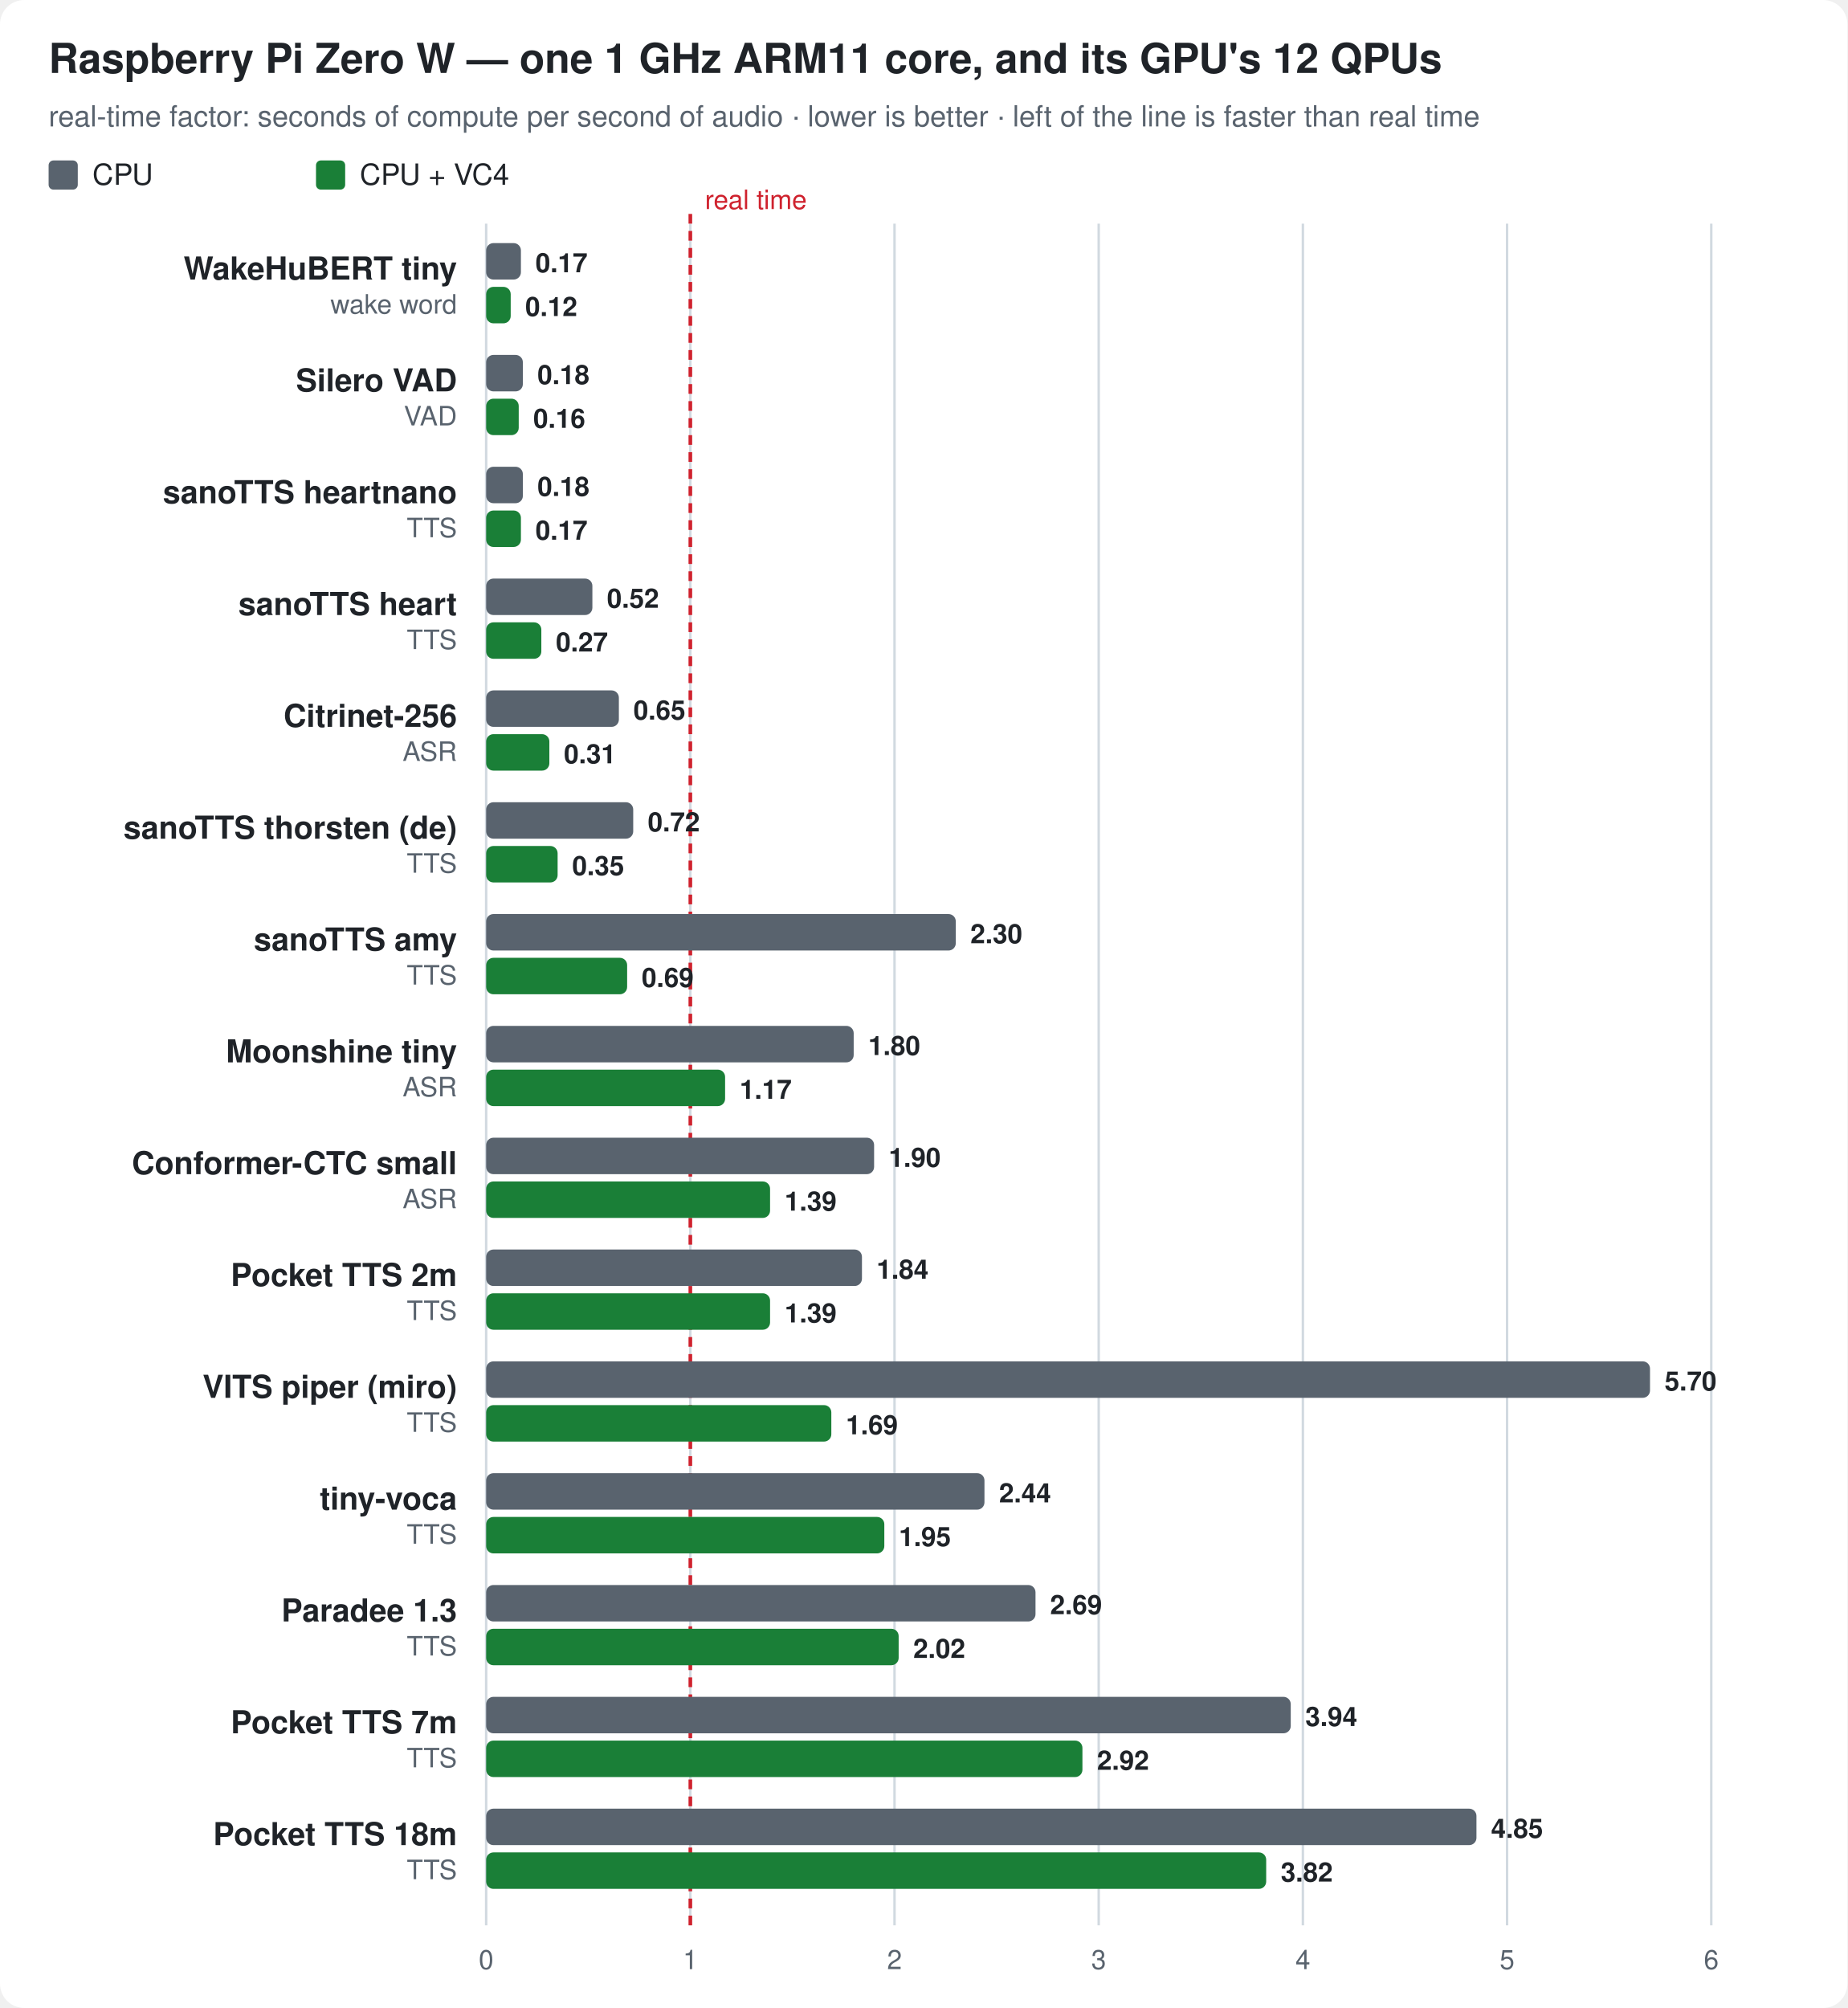
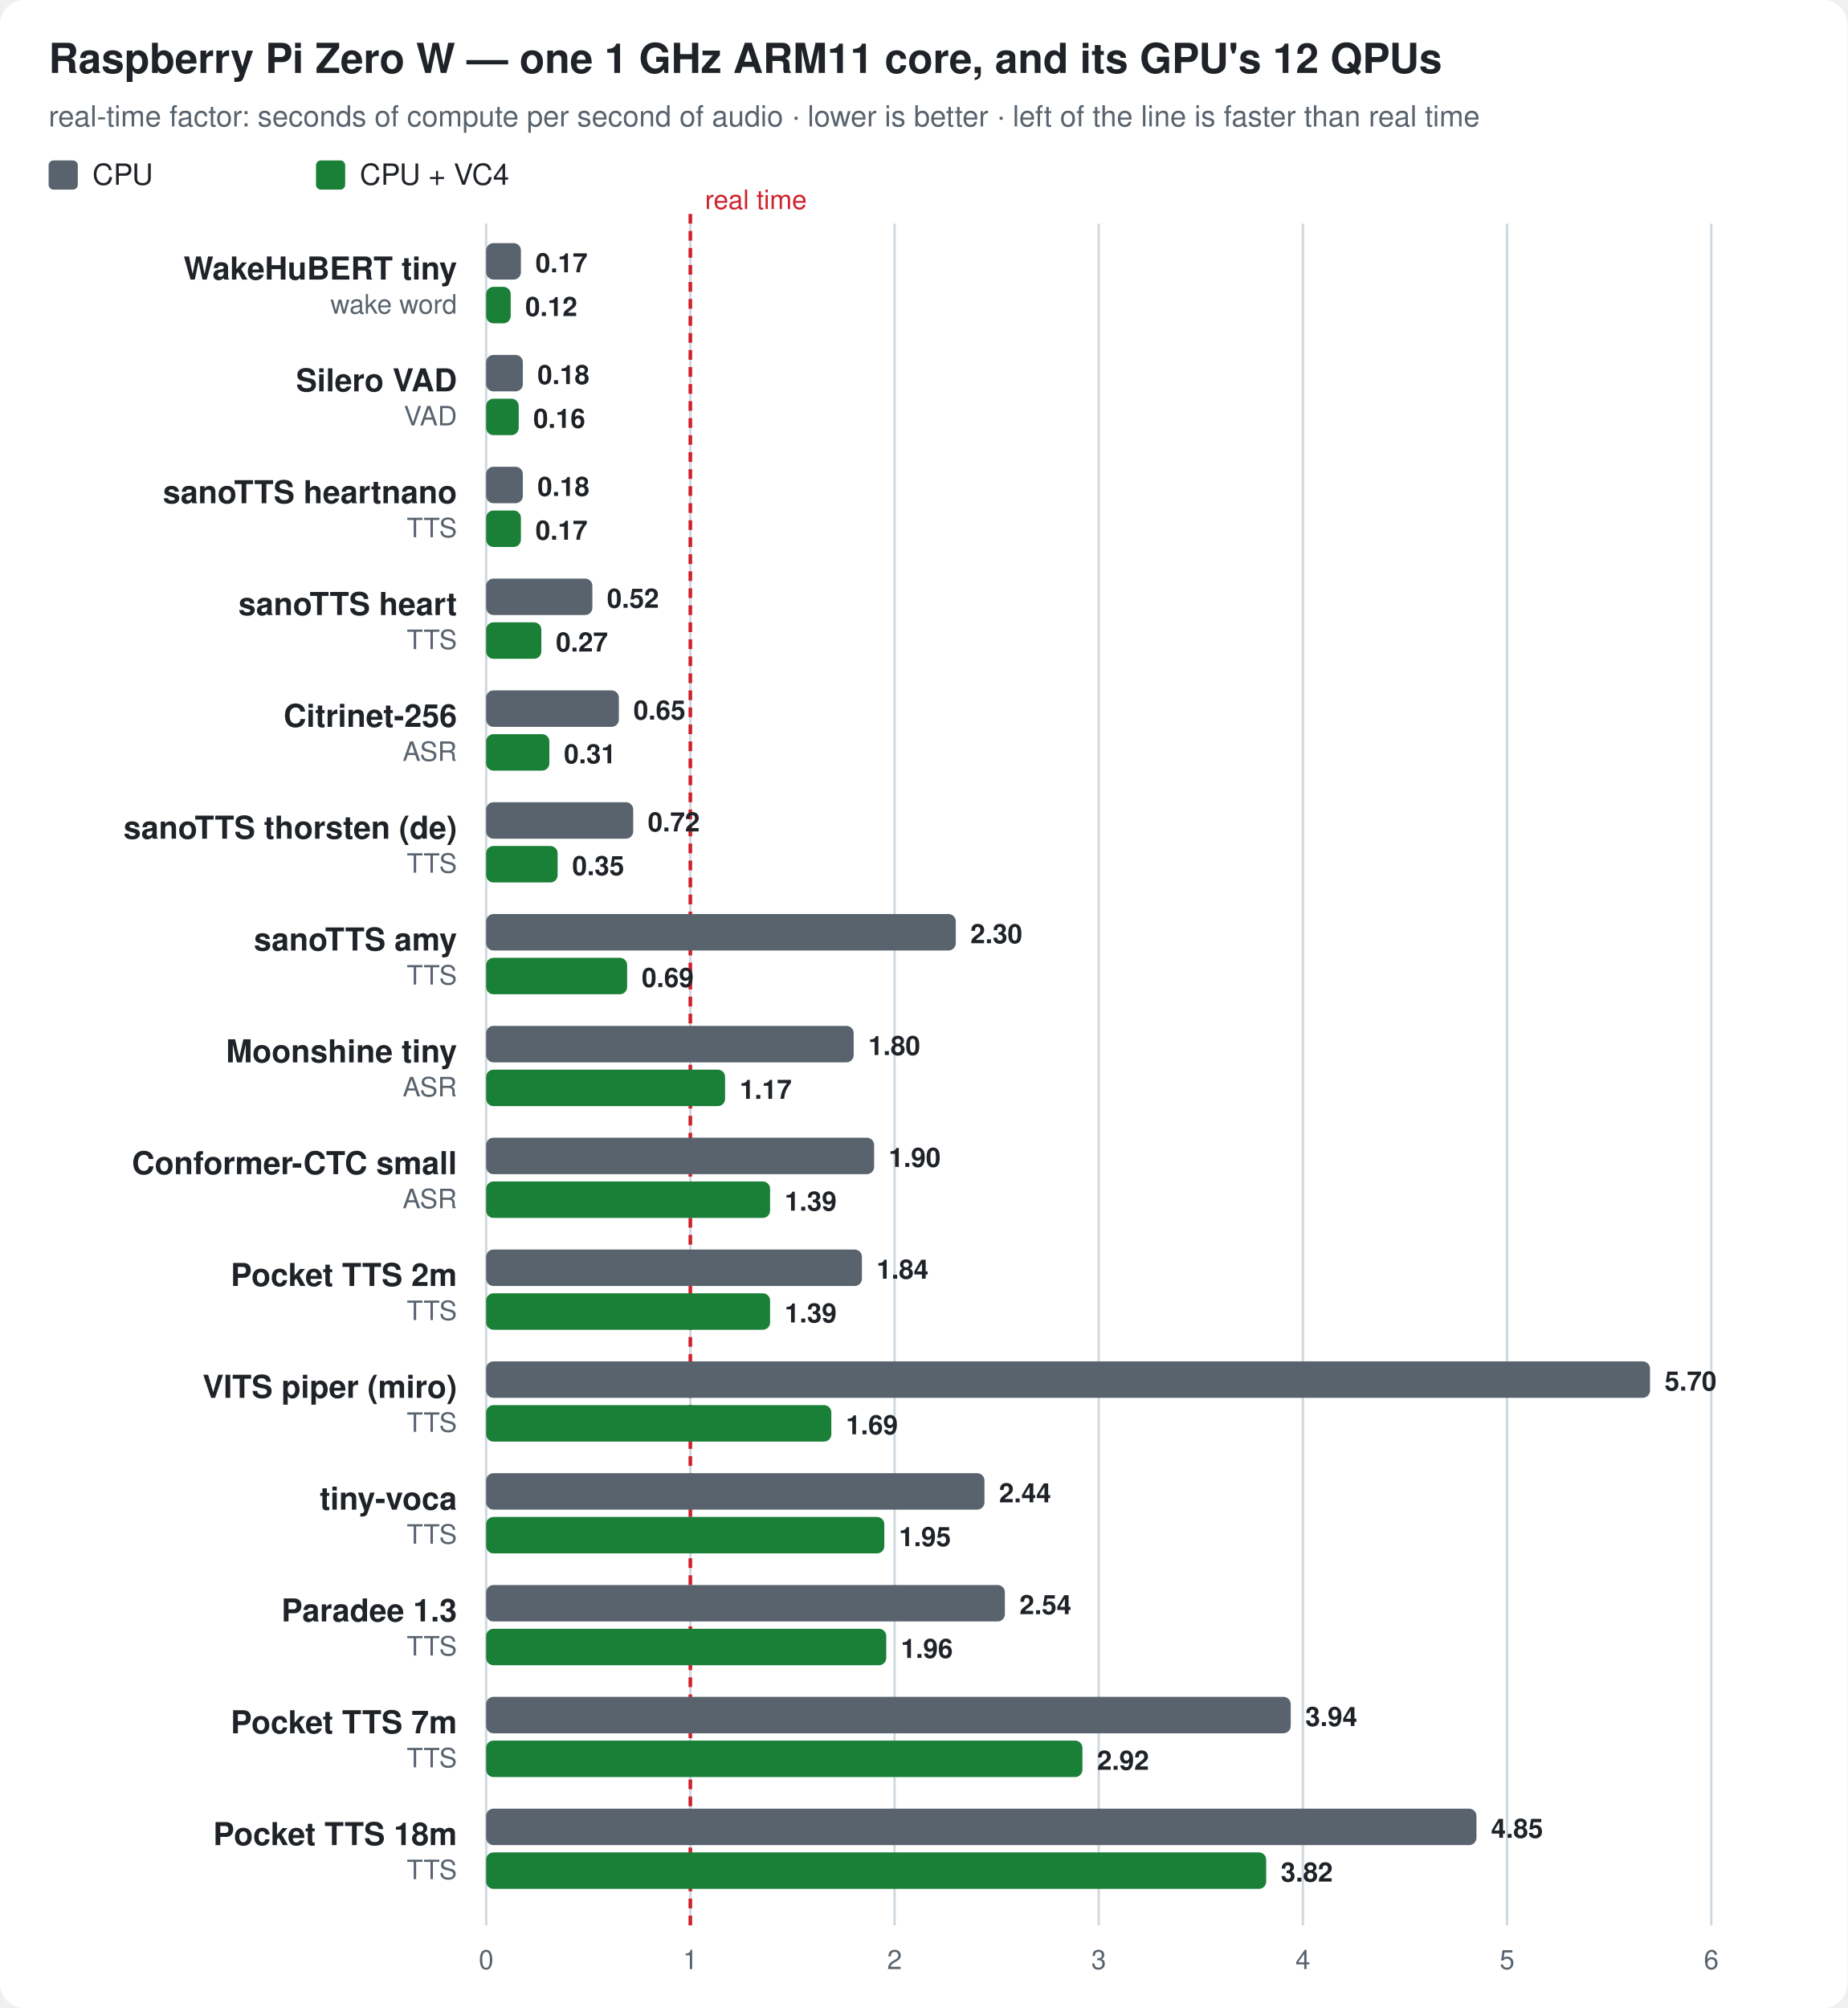
<svg xmlns="http://www.w3.org/2000/svg" width="760" height="826" viewBox="0 0 760 826">
  <rect width="760" height="826" rx="10" fill="#ffffff" />
  <text x="20.0" y="30.0" fill="#1f2328" font-size="17" text-anchor="start" font-weight="600" font-family="-apple-system,BlinkMacSystemFont,'Segoe UI',Helvetica,Arial,sans-serif">Raspberry Pi Zero W — one 1 GHz ARM11 core, and its GPU's 12 QPUs</text>
  <text x="20.0" y="52.0" fill="#59636e" font-size="12" text-anchor="start" font-weight="normal" font-family="-apple-system,BlinkMacSystemFont,'Segoe UI',Helvetica,Arial,sans-serif">real-time factor: seconds of compute per second of audio · lower is better · left of the line is faster than real time</text>
  <rect x="20" y="66" width="12" height="12" rx="2" fill="#59636e" />
  <text x="38.0" y="76.0" fill="#1f2328" font-size="12" text-anchor="start" font-weight="normal" font-family="-apple-system,BlinkMacSystemFont,'Segoe UI',Helvetica,Arial,sans-serif">CPU</text>
  <rect x="130" y="66" width="12" height="12" rx="2" fill="#1a7f37" />
  <text x="148.0" y="76.0" fill="#1f2328" font-size="12" text-anchor="start" font-weight="normal" font-family="-apple-system,BlinkMacSystemFont,'Segoe UI',Helvetica,Arial,sans-serif">CPU + VC4</text>
  <line x1="200.0" y1="92" x2="200.0" y2="792" stroke="#d1d9e0" stroke-width="1" />
  <text x="200.0" y="810.0" fill="#59636e" font-size="11" text-anchor="middle" font-weight="normal" font-family="-apple-system,BlinkMacSystemFont,'Segoe UI',Helvetica,Arial,sans-serif">0</text>
  <line x1="284.0" y1="92" x2="284.0" y2="792" stroke="#d1d9e0" stroke-width="1" />
  <text x="284.0" y="810.0" fill="#59636e" font-size="11" text-anchor="middle" font-weight="normal" font-family="-apple-system,BlinkMacSystemFont,'Segoe UI',Helvetica,Arial,sans-serif">1</text>
  <line x1="368.0" y1="92" x2="368.0" y2="792" stroke="#d1d9e0" stroke-width="1" />
  <text x="368.0" y="810.0" fill="#59636e" font-size="11" text-anchor="middle" font-weight="normal" font-family="-apple-system,BlinkMacSystemFont,'Segoe UI',Helvetica,Arial,sans-serif">2</text>
  <line x1="452.0" y1="92" x2="452.0" y2="792" stroke="#d1d9e0" stroke-width="1" />
  <text x="452.0" y="810.0" fill="#59636e" font-size="11" text-anchor="middle" font-weight="normal" font-family="-apple-system,BlinkMacSystemFont,'Segoe UI',Helvetica,Arial,sans-serif">3</text>
  <line x1="536.0" y1="92" x2="536.0" y2="792" stroke="#d1d9e0" stroke-width="1" />
  <text x="536.0" y="810.0" fill="#59636e" font-size="11" text-anchor="middle" font-weight="normal" font-family="-apple-system,BlinkMacSystemFont,'Segoe UI',Helvetica,Arial,sans-serif">4</text>
  <line x1="620.0" y1="92" x2="620.0" y2="792" stroke="#d1d9e0" stroke-width="1" />
  <text x="620.0" y="810.0" fill="#59636e" font-size="11" text-anchor="middle" font-weight="normal" font-family="-apple-system,BlinkMacSystemFont,'Segoe UI',Helvetica,Arial,sans-serif">5</text>
  <line x1="704.0" y1="92" x2="704.0" y2="792" stroke="#d1d9e0" stroke-width="1" />
  <text x="704.0" y="810.0" fill="#59636e" font-size="11" text-anchor="middle" font-weight="normal" font-family="-apple-system,BlinkMacSystemFont,'Segoe UI',Helvetica,Arial,sans-serif">6</text>
  <line x1="284.0" y1="88" x2="284.0" y2="792" stroke="#cf222e" stroke-width="1.5" stroke-dasharray="4 3" />
  <text x="290.0" y="86.0" fill="#cf222e" font-size="11" text-anchor="start" font-weight="normal" font-family="-apple-system,BlinkMacSystemFont,'Segoe UI',Helvetica,Arial,sans-serif">real time</text>
  <rect x="200" y="100.0" width="14.3" height="15" rx="3" fill="#59636e" />
  <text x="220.3" y="112.0" fill="#1f2328" font-size="11" text-anchor="start" font-weight="600" font-family="-apple-system,BlinkMacSystemFont,'Segoe UI',Helvetica,Arial,sans-serif">0.17</text>
  <rect x="200" y="118.0" width="10.1" height="15" rx="3" fill="#1a7f37" />
  <text x="216.1" y="130.0" fill="#1f2328" font-size="11" text-anchor="start" font-weight="600" font-family="-apple-system,BlinkMacSystemFont,'Segoe UI',Helvetica,Arial,sans-serif">0.12</text>
  <text x="188.0" y="115.0" fill="#1f2328" font-size="13" text-anchor="end" font-weight="600" font-family="-apple-system,BlinkMacSystemFont,'Segoe UI',Helvetica,Arial,sans-serif">WakeHuBERT tiny</text>
  <text x="188.0" y="129.0" fill="#59636e" font-size="11" text-anchor="end" font-weight="normal" font-family="-apple-system,BlinkMacSystemFont,'Segoe UI',Helvetica,Arial,sans-serif">wake word</text>
  <rect x="200" y="146.0" width="15.1" height="15" rx="3" fill="#59636e" />
  <text x="221.1" y="158.0" fill="#1f2328" font-size="11" text-anchor="start" font-weight="600" font-family="-apple-system,BlinkMacSystemFont,'Segoe UI',Helvetica,Arial,sans-serif">0.18</text>
  <rect x="200" y="164.0" width="13.4" height="15" rx="3" fill="#1a7f37" />
  <text x="219.4" y="176.0" fill="#1f2328" font-size="11" text-anchor="start" font-weight="600" font-family="-apple-system,BlinkMacSystemFont,'Segoe UI',Helvetica,Arial,sans-serif">0.16</text>
  <text x="188.0" y="161.0" fill="#1f2328" font-size="13" text-anchor="end" font-weight="600" font-family="-apple-system,BlinkMacSystemFont,'Segoe UI',Helvetica,Arial,sans-serif">Silero VAD</text>
  <text x="188.0" y="175.0" fill="#59636e" font-size="11" text-anchor="end" font-weight="normal" font-family="-apple-system,BlinkMacSystemFont,'Segoe UI',Helvetica,Arial,sans-serif">VAD</text>
  <rect x="200" y="192.0" width="15.1" height="15" rx="3" fill="#59636e" />
  <text x="221.1" y="204.0" fill="#1f2328" font-size="11" text-anchor="start" font-weight="600" font-family="-apple-system,BlinkMacSystemFont,'Segoe UI',Helvetica,Arial,sans-serif">0.18</text>
  <rect x="200" y="210.0" width="14.3" height="15" rx="3" fill="#1a7f37" />
  <text x="220.3" y="222.0" fill="#1f2328" font-size="11" text-anchor="start" font-weight="600" font-family="-apple-system,BlinkMacSystemFont,'Segoe UI',Helvetica,Arial,sans-serif">0.17</text>
  <text x="188.0" y="207.0" fill="#1f2328" font-size="13" text-anchor="end" font-weight="600" font-family="-apple-system,BlinkMacSystemFont,'Segoe UI',Helvetica,Arial,sans-serif">sanoTTS heartnano</text>
  <text x="188.0" y="221.0" fill="#59636e" font-size="11" text-anchor="end" font-weight="normal" font-family="-apple-system,BlinkMacSystemFont,'Segoe UI',Helvetica,Arial,sans-serif">TTS</text>
  <rect x="200" y="238.0" width="43.7" height="15" rx="3" fill="#59636e" />
  <text x="249.7" y="250.0" fill="#1f2328" font-size="11" text-anchor="start" font-weight="600" font-family="-apple-system,BlinkMacSystemFont,'Segoe UI',Helvetica,Arial,sans-serif">0.52</text>
  <rect x="200" y="256.0" width="22.7" height="15" rx="3" fill="#1a7f37" />
  <text x="228.7" y="268.0" fill="#1f2328" font-size="11" text-anchor="start" font-weight="600" font-family="-apple-system,BlinkMacSystemFont,'Segoe UI',Helvetica,Arial,sans-serif">0.27</text>
  <text x="188.0" y="253.0" fill="#1f2328" font-size="13" text-anchor="end" font-weight="600" font-family="-apple-system,BlinkMacSystemFont,'Segoe UI',Helvetica,Arial,sans-serif">sanoTTS heart</text>
  <text x="188.0" y="267.0" fill="#59636e" font-size="11" text-anchor="end" font-weight="normal" font-family="-apple-system,BlinkMacSystemFont,'Segoe UI',Helvetica,Arial,sans-serif">TTS</text>
  <rect x="200" y="284.0" width="54.6" height="15" rx="3" fill="#59636e" />
  <text x="260.6" y="296.0" fill="#1f2328" font-size="11" text-anchor="start" font-weight="600" font-family="-apple-system,BlinkMacSystemFont,'Segoe UI',Helvetica,Arial,sans-serif">0.65</text>
  <rect x="200" y="302.0" width="26.0" height="15" rx="3" fill="#1a7f37" />
  <text x="232.0" y="314.0" fill="#1f2328" font-size="11" text-anchor="start" font-weight="600" font-family="-apple-system,BlinkMacSystemFont,'Segoe UI',Helvetica,Arial,sans-serif">0.31</text>
  <text x="188.0" y="299.0" fill="#1f2328" font-size="13" text-anchor="end" font-weight="600" font-family="-apple-system,BlinkMacSystemFont,'Segoe UI',Helvetica,Arial,sans-serif">Citrinet-256</text>
  <text x="188.0" y="313.0" fill="#59636e" font-size="11" text-anchor="end" font-weight="normal" font-family="-apple-system,BlinkMacSystemFont,'Segoe UI',Helvetica,Arial,sans-serif">ASR</text>
  <rect x="200" y="330.0" width="60.5" height="15" rx="3" fill="#59636e" />
  <text x="266.5" y="342.0" fill="#1f2328" font-size="11" text-anchor="start" font-weight="600" font-family="-apple-system,BlinkMacSystemFont,'Segoe UI',Helvetica,Arial,sans-serif">0.72</text>
  <rect x="200" y="348.0" width="29.4" height="15" rx="3" fill="#1a7f37" />
  <text x="235.4" y="360.0" fill="#1f2328" font-size="11" text-anchor="start" font-weight="600" font-family="-apple-system,BlinkMacSystemFont,'Segoe UI',Helvetica,Arial,sans-serif">0.35</text>
  <text x="188.0" y="345.0" fill="#1f2328" font-size="13" text-anchor="end" font-weight="600" font-family="-apple-system,BlinkMacSystemFont,'Segoe UI',Helvetica,Arial,sans-serif">sanoTTS thorsten (de)</text>
  <text x="188.0" y="359.0" fill="#59636e" font-size="11" text-anchor="end" font-weight="normal" font-family="-apple-system,BlinkMacSystemFont,'Segoe UI',Helvetica,Arial,sans-serif">TTS</text>
  <rect x="200" y="376.0" width="193.2" height="15" rx="3" fill="#59636e" />
  <text x="399.2" y="388.0" fill="#1f2328" font-size="11" text-anchor="start" font-weight="600" font-family="-apple-system,BlinkMacSystemFont,'Segoe UI',Helvetica,Arial,sans-serif">2.30</text>
  <rect x="200" y="394.0" width="58.0" height="15" rx="3" fill="#1a7f37" />
  <text x="264.0" y="406.0" fill="#1f2328" font-size="11" text-anchor="start" font-weight="600" font-family="-apple-system,BlinkMacSystemFont,'Segoe UI',Helvetica,Arial,sans-serif">0.69</text>
  <text x="188.0" y="391.0" fill="#1f2328" font-size="13" text-anchor="end" font-weight="600" font-family="-apple-system,BlinkMacSystemFont,'Segoe UI',Helvetica,Arial,sans-serif">sanoTTS amy</text>
  <text x="188.0" y="405.0" fill="#59636e" font-size="11" text-anchor="end" font-weight="normal" font-family="-apple-system,BlinkMacSystemFont,'Segoe UI',Helvetica,Arial,sans-serif">TTS</text>
  <rect x="200" y="422.0" width="151.2" height="15" rx="3" fill="#59636e" />
  <text x="357.2" y="434.0" fill="#1f2328" font-size="11" text-anchor="start" font-weight="600" font-family="-apple-system,BlinkMacSystemFont,'Segoe UI',Helvetica,Arial,sans-serif">1.80</text>
  <rect x="200" y="440.0" width="98.3" height="15" rx="3" fill="#1a7f37" />
  <text x="304.3" y="452.0" fill="#1f2328" font-size="11" text-anchor="start" font-weight="600" font-family="-apple-system,BlinkMacSystemFont,'Segoe UI',Helvetica,Arial,sans-serif">1.17</text>
  <text x="188.0" y="437.0" fill="#1f2328" font-size="13" text-anchor="end" font-weight="600" font-family="-apple-system,BlinkMacSystemFont,'Segoe UI',Helvetica,Arial,sans-serif">Moonshine tiny</text>
  <text x="188.0" y="451.0" fill="#59636e" font-size="11" text-anchor="end" font-weight="normal" font-family="-apple-system,BlinkMacSystemFont,'Segoe UI',Helvetica,Arial,sans-serif">ASR</text>
  <rect x="200" y="468.0" width="159.6" height="15" rx="3" fill="#59636e" />
  <text x="365.6" y="480.0" fill="#1f2328" font-size="11" text-anchor="start" font-weight="600" font-family="-apple-system,BlinkMacSystemFont,'Segoe UI',Helvetica,Arial,sans-serif">1.90</text>
  <rect x="200" y="486.0" width="116.8" height="15" rx="3" fill="#1a7f37" />
  <text x="322.8" y="498.0" fill="#1f2328" font-size="11" text-anchor="start" font-weight="600" font-family="-apple-system,BlinkMacSystemFont,'Segoe UI',Helvetica,Arial,sans-serif">1.39</text>
  <text x="188.0" y="483.0" fill="#1f2328" font-size="13" text-anchor="end" font-weight="600" font-family="-apple-system,BlinkMacSystemFont,'Segoe UI',Helvetica,Arial,sans-serif">Conformer-CTC small</text>
  <text x="188.0" y="497.0" fill="#59636e" font-size="11" text-anchor="end" font-weight="normal" font-family="-apple-system,BlinkMacSystemFont,'Segoe UI',Helvetica,Arial,sans-serif">ASR</text>
  <rect x="200" y="514.0" width="154.6" height="15" rx="3" fill="#59636e" />
  <text x="360.6" y="526.0" fill="#1f2328" font-size="11" text-anchor="start" font-weight="600" font-family="-apple-system,BlinkMacSystemFont,'Segoe UI',Helvetica,Arial,sans-serif">1.84</text>
  <rect x="200" y="532.0" width="116.8" height="15" rx="3" fill="#1a7f37" />
  <text x="322.8" y="544.0" fill="#1f2328" font-size="11" text-anchor="start" font-weight="600" font-family="-apple-system,BlinkMacSystemFont,'Segoe UI',Helvetica,Arial,sans-serif">1.39</text>
  <text x="188.0" y="529.0" fill="#1f2328" font-size="13" text-anchor="end" font-weight="600" font-family="-apple-system,BlinkMacSystemFont,'Segoe UI',Helvetica,Arial,sans-serif">Pocket TTS 2m</text>
  <text x="188.0" y="543.0" fill="#59636e" font-size="11" text-anchor="end" font-weight="normal" font-family="-apple-system,BlinkMacSystemFont,'Segoe UI',Helvetica,Arial,sans-serif">TTS</text>
  <rect x="200" y="560.0" width="478.8" height="15" rx="3" fill="#59636e" />
  <text x="684.8" y="572.0" fill="#1f2328" font-size="11" text-anchor="start" font-weight="600" font-family="-apple-system,BlinkMacSystemFont,'Segoe UI',Helvetica,Arial,sans-serif">5.70</text>
  <rect x="200" y="578.0" width="142.0" height="15" rx="3" fill="#1a7f37" />
  <text x="348.0" y="590.0" fill="#1f2328" font-size="11" text-anchor="start" font-weight="600" font-family="-apple-system,BlinkMacSystemFont,'Segoe UI',Helvetica,Arial,sans-serif">1.69</text>
  <text x="188.0" y="575.0" fill="#1f2328" font-size="13" text-anchor="end" font-weight="600" font-family="-apple-system,BlinkMacSystemFont,'Segoe UI',Helvetica,Arial,sans-serif">VITS piper (miro)</text>
  <text x="188.0" y="589.0" fill="#59636e" font-size="11" text-anchor="end" font-weight="normal" font-family="-apple-system,BlinkMacSystemFont,'Segoe UI',Helvetica,Arial,sans-serif">TTS</text>
  <rect x="200" y="606.0" width="205.0" height="15" rx="3" fill="#59636e" />
  <text x="411.0" y="618.0" fill="#1f2328" font-size="11" text-anchor="start" font-weight="600" font-family="-apple-system,BlinkMacSystemFont,'Segoe UI',Helvetica,Arial,sans-serif">2.44</text>
  <rect x="200" y="624.0" width="163.8" height="15" rx="3" fill="#1a7f37" />
  <text x="369.8" y="636.0" fill="#1f2328" font-size="11" text-anchor="start" font-weight="600" font-family="-apple-system,BlinkMacSystemFont,'Segoe UI',Helvetica,Arial,sans-serif">1.95</text>
  <text x="188.0" y="621.0" fill="#1f2328" font-size="13" text-anchor="end" font-weight="600" font-family="-apple-system,BlinkMacSystemFont,'Segoe UI',Helvetica,Arial,sans-serif">tiny-voca</text>
  <text x="188.0" y="635.0" fill="#59636e" font-size="11" text-anchor="end" font-weight="normal" font-family="-apple-system,BlinkMacSystemFont,'Segoe UI',Helvetica,Arial,sans-serif">TTS</text>
-   <rect x="200" y="652.0" width="226.0" height="15" rx="3" fill="#59636e" />
-   <text x="432.0" y="664.0" fill="#1f2328" font-size="11" text-anchor="start" font-weight="600" font-family="-apple-system,BlinkMacSystemFont,'Segoe UI',Helvetica,Arial,sans-serif">2.69</text>
-   <rect x="200" y="670.0" width="169.7" height="15" rx="3" fill="#1a7f37" />
-   <text x="375.7" y="682.0" fill="#1f2328" font-size="11" text-anchor="start" font-weight="600" font-family="-apple-system,BlinkMacSystemFont,'Segoe UI',Helvetica,Arial,sans-serif">2.02</text>
+   <rect x="200" y="652.0" width="213.4" height="15" rx="3" fill="#59636e" />
+   <text x="419.4" y="664.0" fill="#1f2328" font-size="11" text-anchor="start" font-weight="600" font-family="-apple-system,BlinkMacSystemFont,'Segoe UI',Helvetica,Arial,sans-serif">2.54</text>
+   <rect x="200" y="670.0" width="164.6" height="15" rx="3" fill="#1a7f37" />
+   <text x="370.6" y="682.0" fill="#1f2328" font-size="11" text-anchor="start" font-weight="600" font-family="-apple-system,BlinkMacSystemFont,'Segoe UI',Helvetica,Arial,sans-serif">1.96</text>
  <text x="188.0" y="667.0" fill="#1f2328" font-size="13" text-anchor="end" font-weight="600" font-family="-apple-system,BlinkMacSystemFont,'Segoe UI',Helvetica,Arial,sans-serif">Paradee 1.3</text>
  <text x="188.0" y="681.0" fill="#59636e" font-size="11" text-anchor="end" font-weight="normal" font-family="-apple-system,BlinkMacSystemFont,'Segoe UI',Helvetica,Arial,sans-serif">TTS</text>
  <rect x="200" y="698.0" width="331.0" height="15" rx="3" fill="#59636e" />
  <text x="537.0" y="710.0" fill="#1f2328" font-size="11" text-anchor="start" font-weight="600" font-family="-apple-system,BlinkMacSystemFont,'Segoe UI',Helvetica,Arial,sans-serif">3.94</text>
  <rect x="200" y="716.0" width="245.3" height="15" rx="3" fill="#1a7f37" />
  <text x="451.3" y="728.0" fill="#1f2328" font-size="11" text-anchor="start" font-weight="600" font-family="-apple-system,BlinkMacSystemFont,'Segoe UI',Helvetica,Arial,sans-serif">2.92</text>
  <text x="188.0" y="713.0" fill="#1f2328" font-size="13" text-anchor="end" font-weight="600" font-family="-apple-system,BlinkMacSystemFont,'Segoe UI',Helvetica,Arial,sans-serif">Pocket TTS 7m</text>
  <text x="188.0" y="727.0" fill="#59636e" font-size="11" text-anchor="end" font-weight="normal" font-family="-apple-system,BlinkMacSystemFont,'Segoe UI',Helvetica,Arial,sans-serif">TTS</text>
  <rect x="200" y="744.0" width="407.4" height="15" rx="3" fill="#59636e" />
  <text x="613.4" y="756.0" fill="#1f2328" font-size="11" text-anchor="start" font-weight="600" font-family="-apple-system,BlinkMacSystemFont,'Segoe UI',Helvetica,Arial,sans-serif">4.85</text>
  <rect x="200" y="762.0" width="320.9" height="15" rx="3" fill="#1a7f37" />
  <text x="526.9" y="774.0" fill="#1f2328" font-size="11" text-anchor="start" font-weight="600" font-family="-apple-system,BlinkMacSystemFont,'Segoe UI',Helvetica,Arial,sans-serif">3.82</text>
  <text x="188.0" y="759.0" fill="#1f2328" font-size="13" text-anchor="end" font-weight="600" font-family="-apple-system,BlinkMacSystemFont,'Segoe UI',Helvetica,Arial,sans-serif">Pocket TTS 18m</text>
  <text x="188.0" y="773.0" fill="#59636e" font-size="11" text-anchor="end" font-weight="normal" font-family="-apple-system,BlinkMacSystemFont,'Segoe UI',Helvetica,Arial,sans-serif">TTS</text>
</svg>
